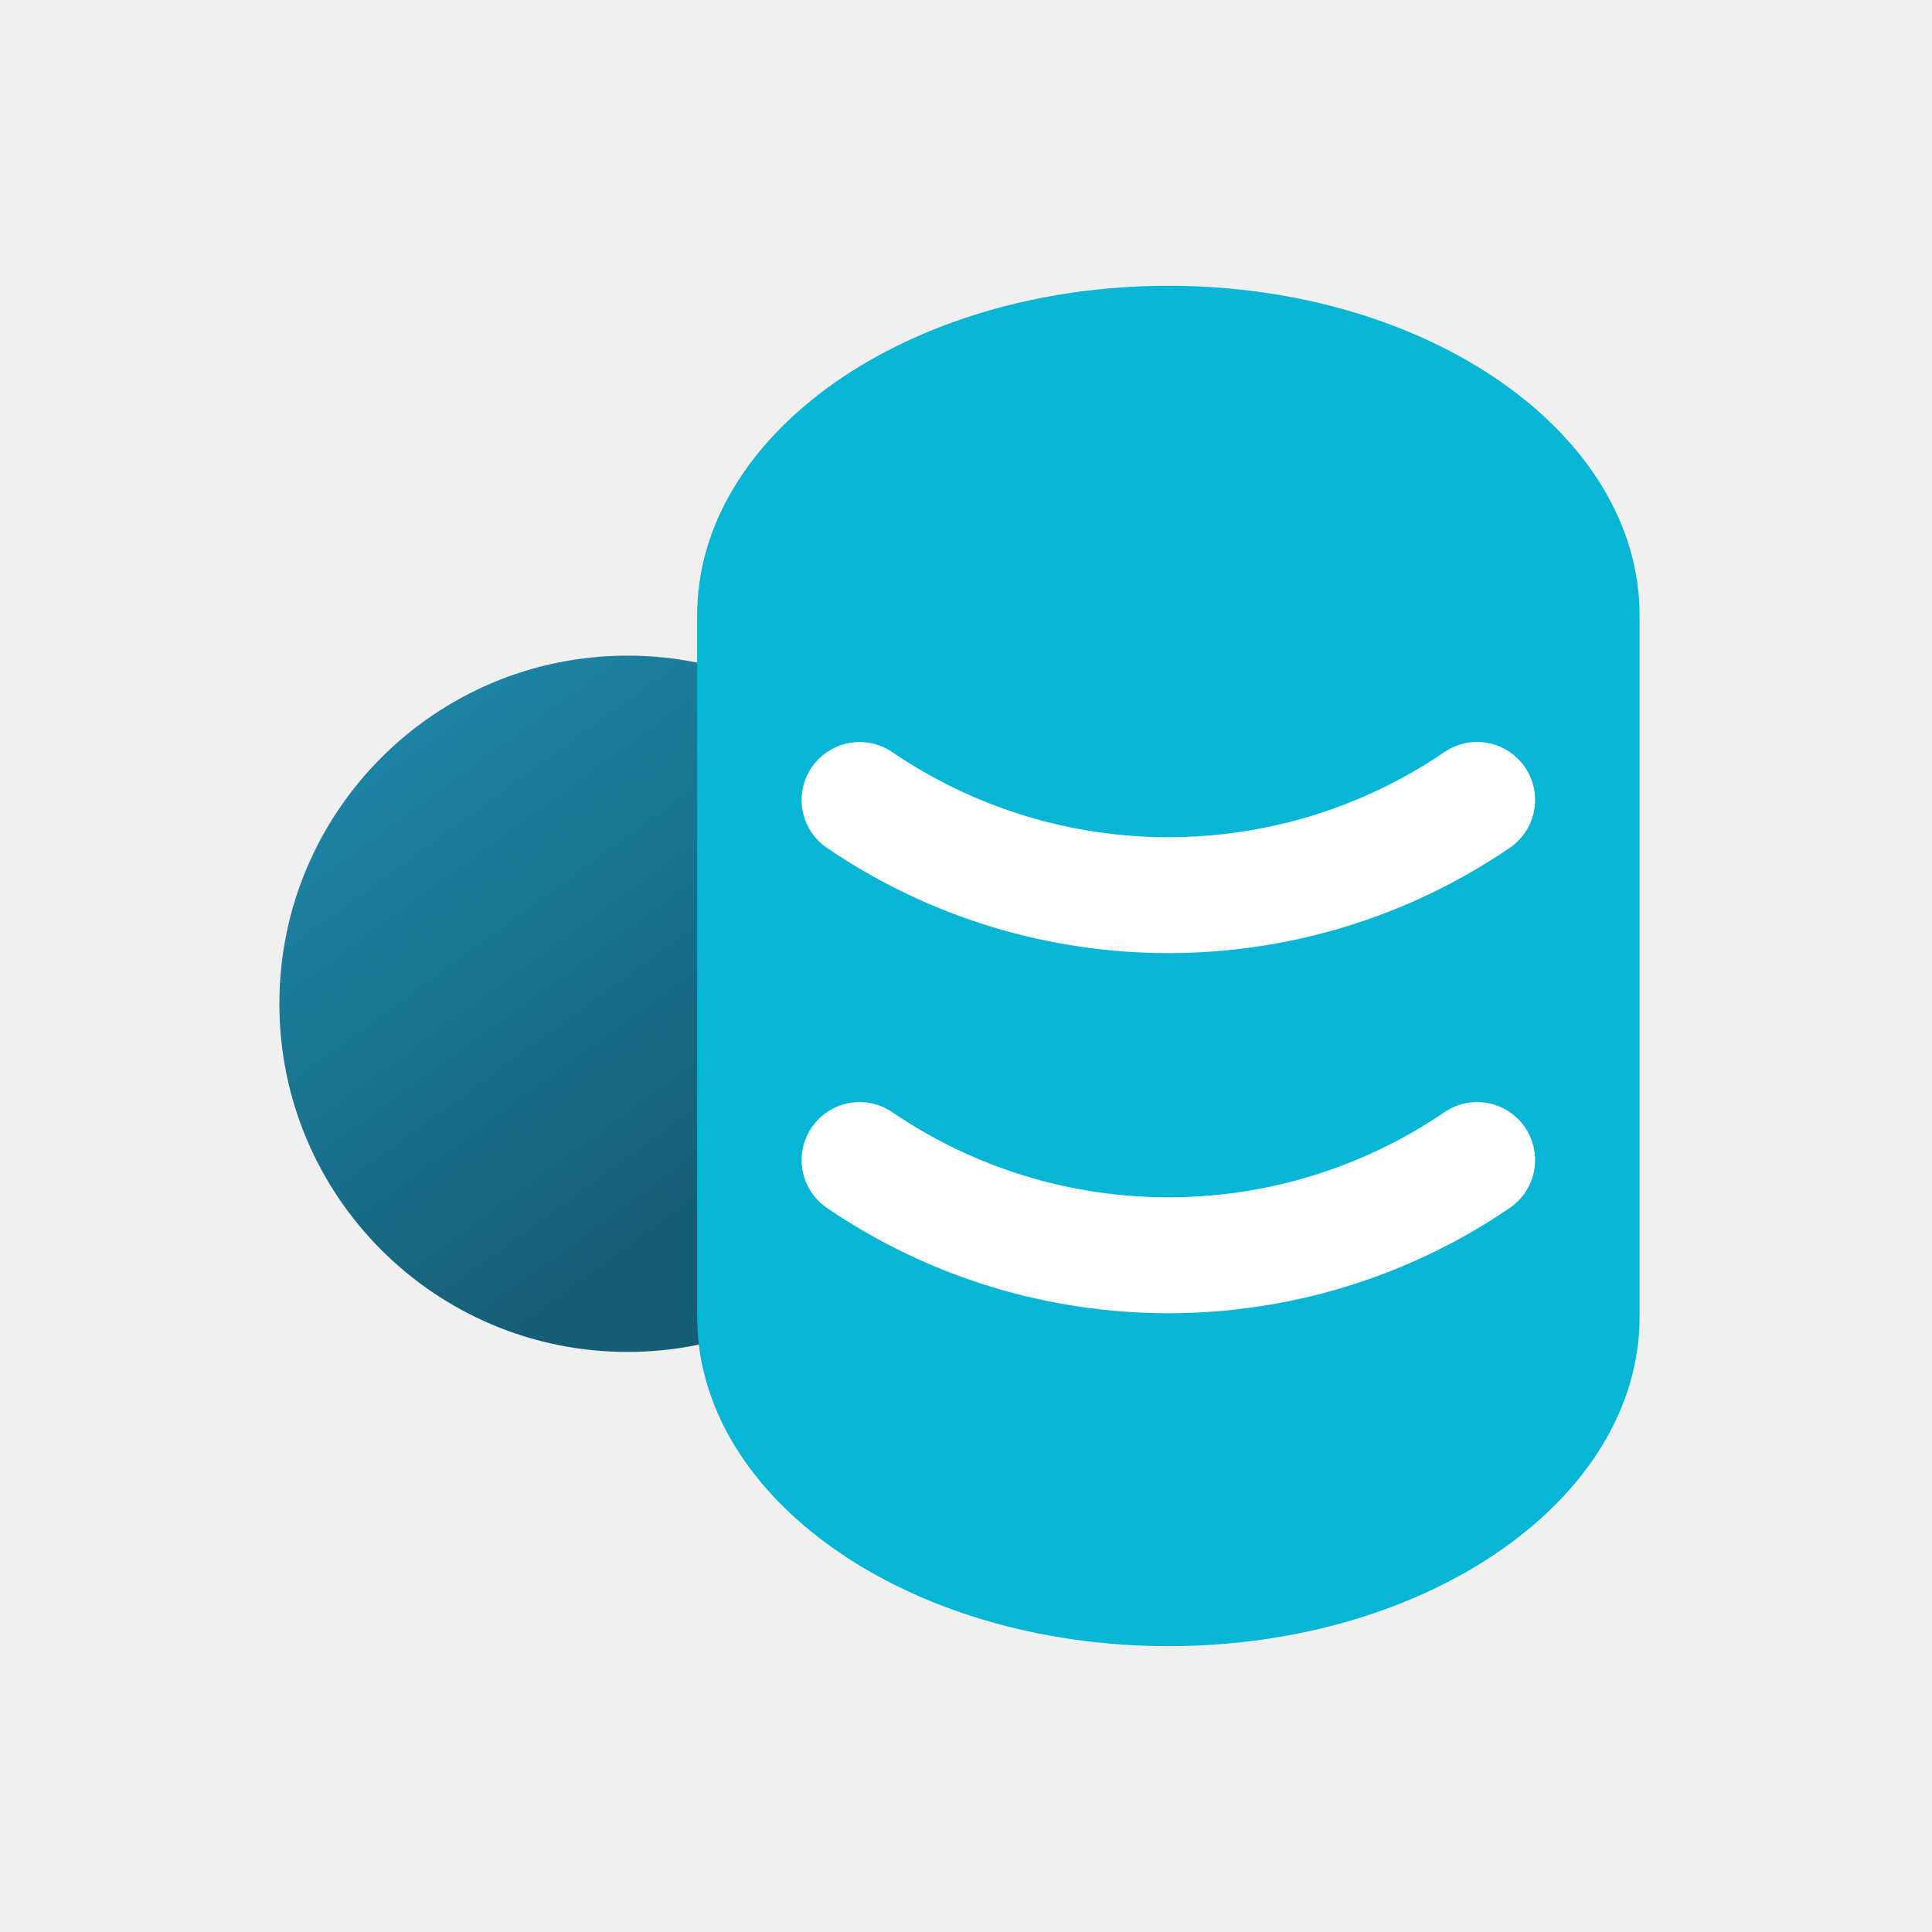
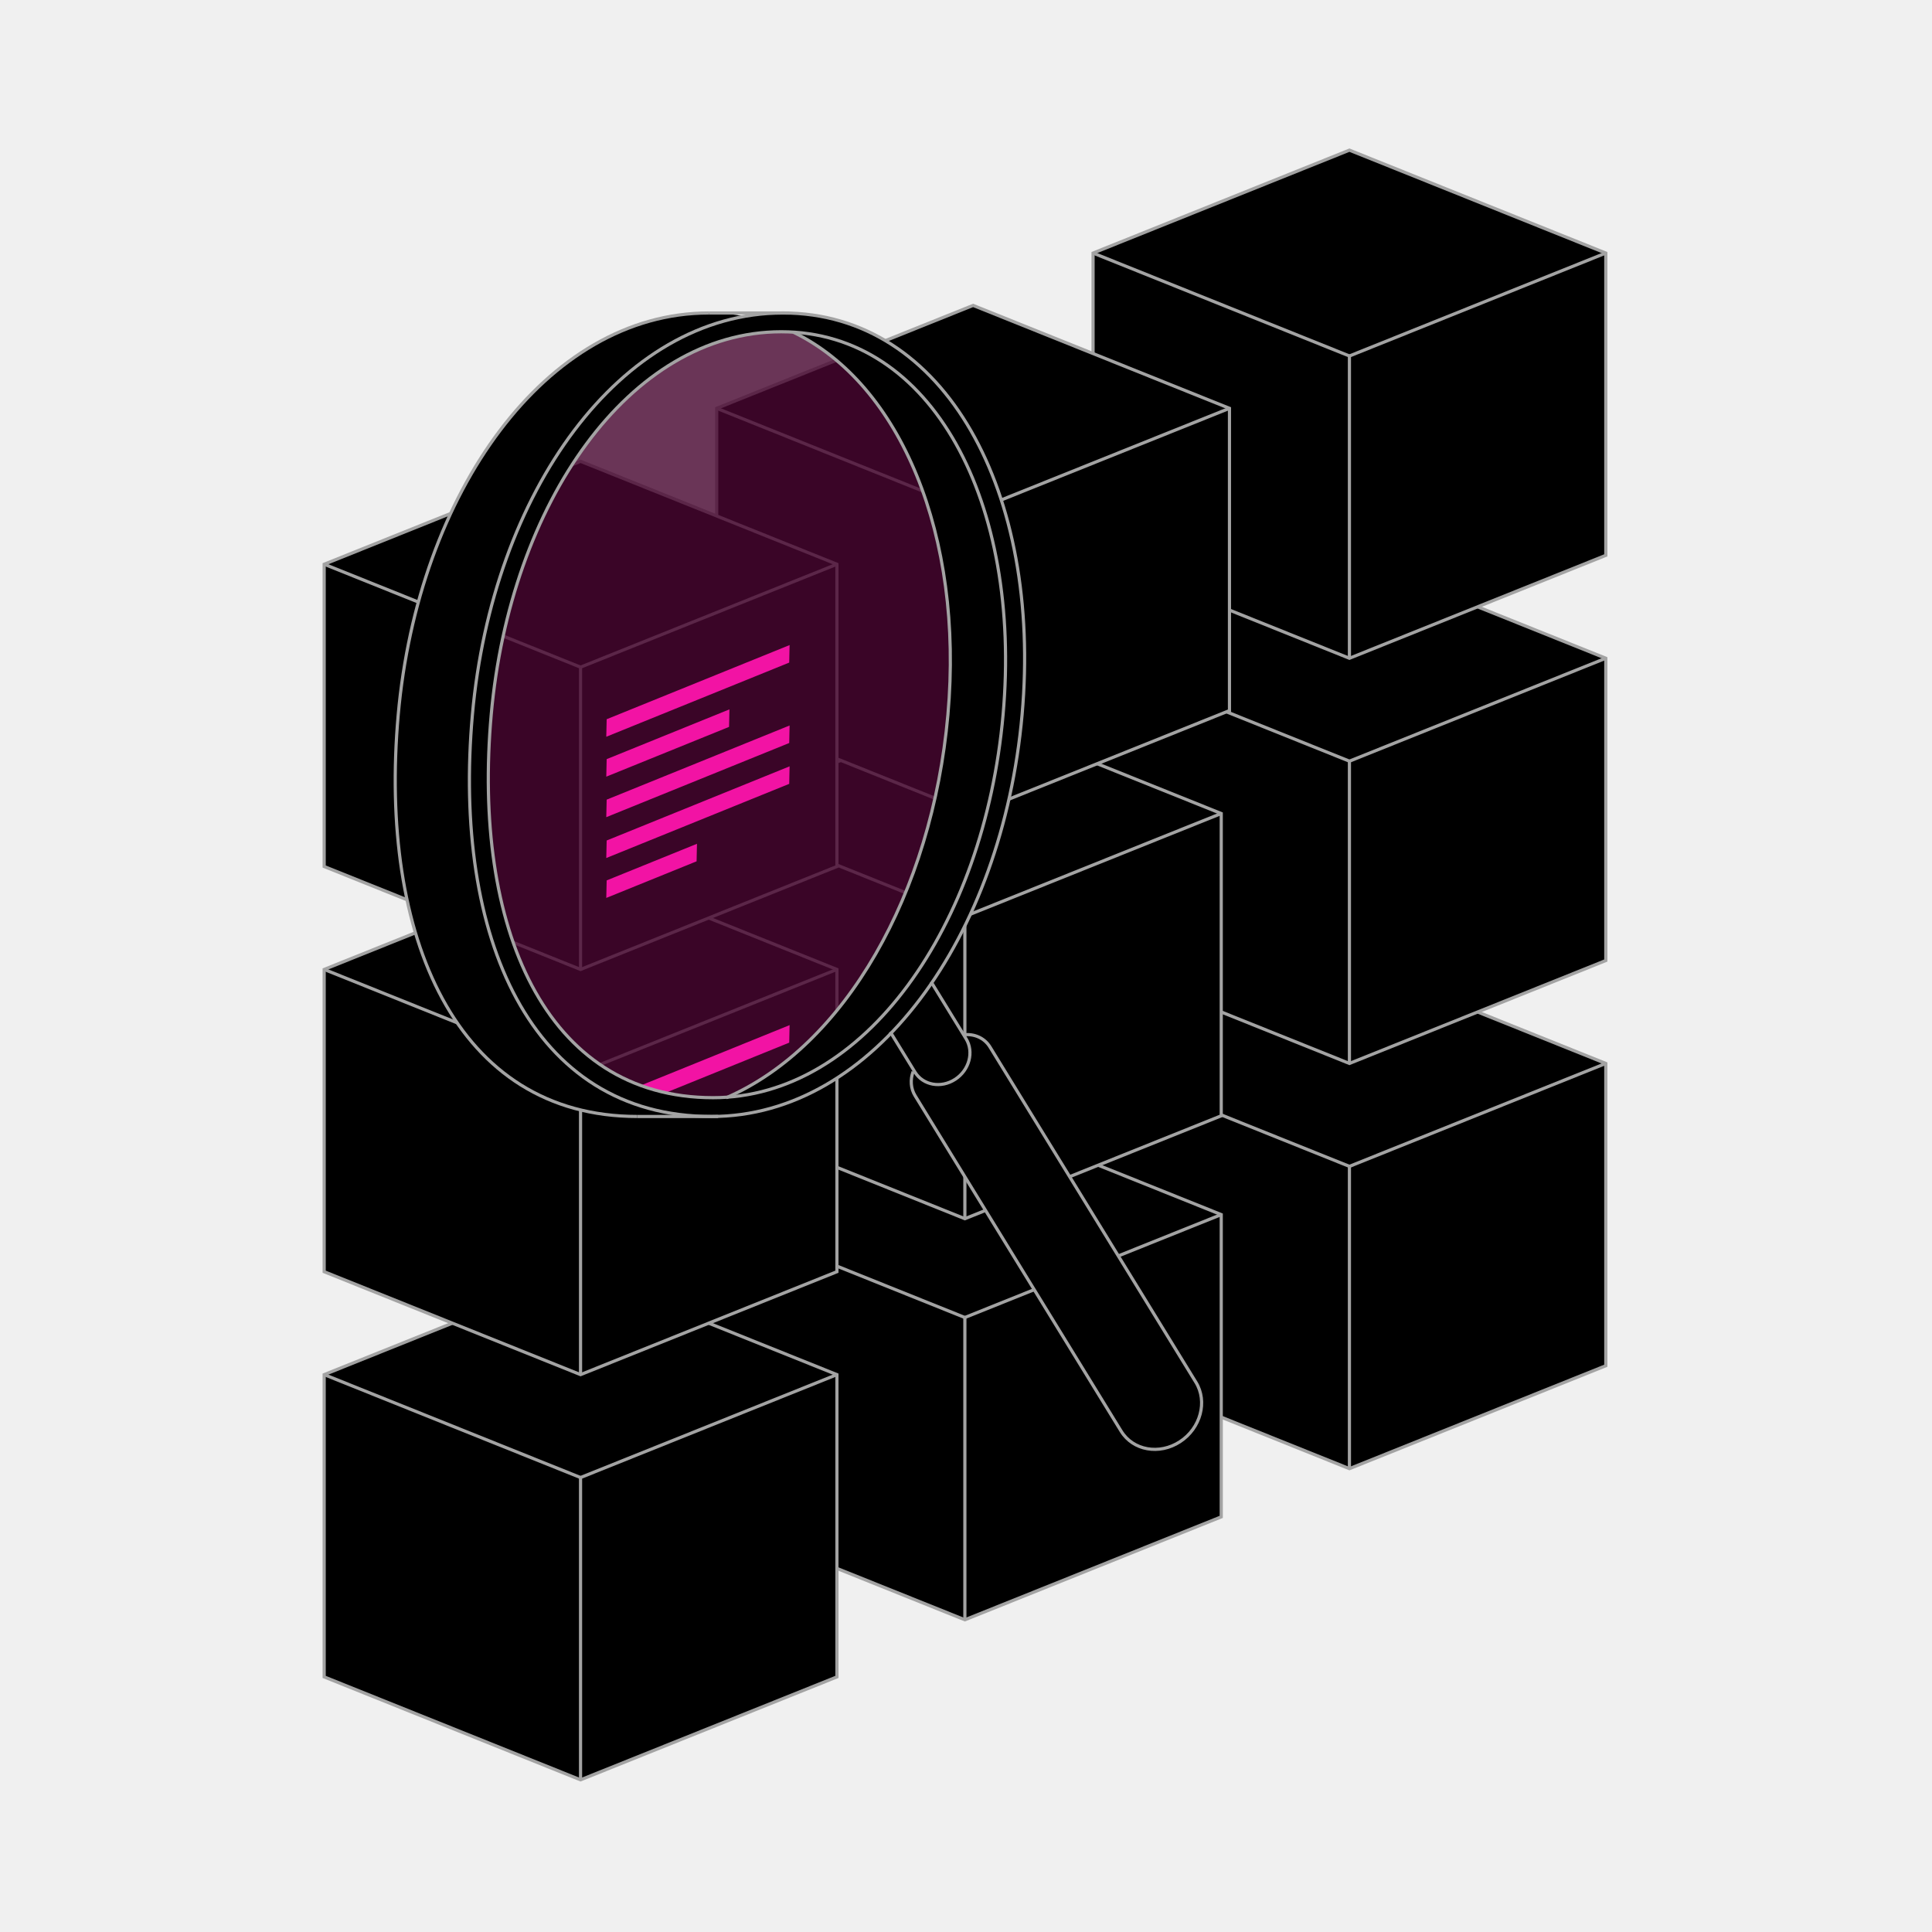
- <svg xmlns="http://www.w3.org/2000/svg" width="25" height="25" viewBox="0 0 25 25" fill="none">
-   <circle cx="8.12" cy="12.989" r="4.505" fill="url(#paint0_linear_1095_479)" />
-   <path fill-rule="evenodd" clip-rule="evenodd" d="M21.216 7.972C21.216 7.969 21.216 7.966 21.216 7.963C21.216 5.608 18.486 3.698 15.119 3.698C11.751 3.698 9.021 5.608 9.021 7.963C9.021 7.963 9.021 7.964 9.021 7.964H9.021V17.037C9.021 17.037 9.021 17.037 9.021 17.038C9.021 19.392 11.751 21.301 15.119 21.301C18.486 21.301 21.216 19.392 21.216 17.038C21.216 17.037 21.216 17.037 21.216 17.037V7.972Z" fill="#06B6D4" />
-   <path d="M11.123 10.352V10.352C13.534 11.994 16.704 11.994 19.114 10.351V10.351" stroke="white" stroke-width="1.5" stroke-linecap="round" stroke-linejoin="round" />
-   <path d="M11.123 15.011V15.011C13.534 16.654 16.704 16.654 19.114 15.011V15.011" stroke="white" stroke-width="1.5" stroke-linecap="round" stroke-linejoin="round" />
+ <svg xmlns="http://www.w3.org/2000/svg" width="510" height="510" viewBox="0 0 510 510" fill="none">
+   <path d="M423.472 360.235L356.633 387.064V308.174L423.472 281.345V360.235Z" fill="black" stroke="#A3A3A3" stroke-width="0.838" />
+   <path d="M422.767 280.725L356.214 307.438L289.662 280.725L356.214 254.011L422.767 280.725Z" fill="black" stroke="#A3A3A3" stroke-width="0.838" />
+   <path d="M355.795 308.173V386.238L289.585 281.597L355.795 308.173Z" fill="black" stroke="#A3A3A3" stroke-width="0.838" />
+   <path d="M355.166 386.812L288.957 360.235V282.171L355.166 386.812Z" fill="black" stroke="#A3A3A3" stroke-width="0.838" />
+   <path d="M423.891 280.725V360.52L356.214 387.685L288.538 360.52V280.725L356.214 253.56L423.891 280.725Z" fill="black" stroke="#A3A3A3" stroke-width="0.838" stroke-miterlimit="10" />
+   <path d="M423.891 280.726L356.214 307.891" stroke="#A3A3A3" stroke-width="0.838" stroke-miterlimit="10" />
+   <path d="M356.214 387.685V307.891" stroke="#A3A3A3" stroke-width="0.838" stroke-miterlimit="10" />
+   <path d="M356.214 307.891L288.538 280.726" stroke="#A3A3A3" stroke-width="0.838" stroke-miterlimit="10" />
+   <path d="M423.472 253.272L356.633 280.101V201.211L423.472 174.382V253.272Z" fill="black" stroke="#A3A3A3" stroke-width="0.838" />
+   <path d="M422.767 173.762L356.214 200.475L289.662 173.762L356.214 147.048L422.767 173.762Z" fill="black" stroke="#A3A3A3" stroke-width="0.838" />
+   <path d="M355.795 201.21V279.275L289.585 174.634L355.795 201.21Z" fill="black" stroke="#A3A3A3" stroke-width="0.838" />
+   <path d="M355.166 279.849L288.957 253.272V175.208L355.166 279.849Z" fill="black" stroke="#A3A3A3" stroke-width="0.838" />
+   <path d="M423.891 173.762V253.557L356.214 280.722L288.538 253.557V173.762L356.214 146.597L423.891 173.762Z" fill="black" stroke="#A3A3A3" stroke-width="0.838" stroke-miterlimit="10" />
+   <path d="M423.891 173.762L356.214 200.928" stroke="#A3A3A3" stroke-width="0.838" stroke-miterlimit="10" />
+   <path d="M356.214 280.722V200.928" stroke="#A3A3A3" stroke-width="0.838" stroke-miterlimit="10" />
+   <path d="M356.214 200.928L288.538 173.762" stroke="#A3A3A3" stroke-width="0.838" stroke-miterlimit="10" />
+   <path d="M423.472 146.314L356.633 173.143V94.252L423.472 67.423V146.314Z" fill="black" stroke="#A3A3A3" stroke-width="0.838" />
+   <path d="M422.767 66.804L356.214 93.517L289.662 66.804L356.214 40.09L422.767 66.804Z" fill="black" stroke="#A3A3A3" stroke-width="0.838" />
+   <path d="M355.795 94.252V172.317L289.585 67.675L355.795 94.252Z" fill="black" stroke="#A3A3A3" stroke-width="0.838" />
+   <path d="M355.166 172.891L288.957 146.314V68.25L355.166 172.891Z" fill="black" stroke="#A3A3A3" stroke-width="0.838" />
+   <path d="M423.891 66.804V146.599L356.214 173.764L288.538 146.599V66.804L356.214 39.639L423.891 66.804Z" fill="black" stroke="#A3A3A3" stroke-width="0.838" stroke-miterlimit="10" />
+   <path d="M423.891 66.804L356.214 93.969" stroke="#A3A3A3" stroke-width="0.838" stroke-miterlimit="10" />
+   <path d="M356.214 173.764V93.969" stroke="#A3A3A3" stroke-width="0.838" stroke-miterlimit="10" />
+   <path d="M356.214 93.969L288.538 66.804" stroke="#A3A3A3" stroke-width="0.838" stroke-miterlimit="10" />
+   <path d="M321.958 400.132L255.119 426.961V348.07L321.958 321.241V400.132Z" fill="black" stroke="#A3A3A3" stroke-width="0.838" />
+   <path d="M321.252 320.622L254.7 347.335L188.148 320.622L254.7 293.908L321.252 320.622Z" fill="black" stroke="#A3A3A3" stroke-width="0.838" />
+   <path d="M254.281 348.069V426.135L188.071 321.493L254.281 348.069Z" fill="black" stroke="#A3A3A3" stroke-width="0.838" />
+   <path d="M253.652 426.709L187.443 400.132V322.067L253.652 426.709Z" fill="black" stroke="#A3A3A3" stroke-width="0.838" />
+   <path d="M322.377 320.622V400.417L254.7 427.582L187.024 400.417V320.622L254.7 293.457L322.377 320.622Z" fill="black" stroke="#A3A3A3" stroke-width="0.838" stroke-miterlimit="10" />
+   <path d="M322.377 320.622L254.7 347.787" stroke="#A3A3A3" stroke-width="0.838" stroke-miterlimit="10" />
+   <path d="M254.7 427.583V347.788" stroke="#A3A3A3" stroke-width="0.838" stroke-miterlimit="10" />
+   <path d="M254.7 347.787L187.024 320.622" stroke="#A3A3A3" stroke-width="0.838" stroke-miterlimit="10" />
+   <path d="M321.958 294.259L255.119 321.088V242.198L321.958 215.368V294.259Z" fill="black" stroke="#A3A3A3" stroke-width="0.838" />
+   <path d="M321.252 214.749L254.7 241.462L188.148 214.749L254.7 188.035L321.252 214.749Z" fill="black" stroke="#A3A3A3" stroke-width="0.838" />
+   <path d="M254.281 242.197V320.262L188.071 215.62L254.281 242.197Z" fill="black" stroke="#A3A3A3" stroke-width="0.838" />
+   <path d="M253.652 320.836L187.443 294.259V216.195L253.652 320.836Z" fill="black" stroke="#A3A3A3" stroke-width="0.838" />
+   <path d="M322.377 214.749V294.544L254.7 321.709L187.024 294.544V214.749L254.7 187.584L322.377 214.749Z" fill="black" stroke="#A3A3A3" stroke-width="0.838" stroke-miterlimit="10" />
+   <path d="M322.377 214.749L254.7 241.914" stroke="#A3A3A3" stroke-width="0.838" stroke-miterlimit="10" />
+   <path d="M254.7 321.709V241.914" stroke="#A3A3A3" stroke-width="0.838" stroke-miterlimit="10" />
+   <path d="M254.7 241.914L187.024 214.749" stroke="#A3A3A3" stroke-width="0.838" stroke-miterlimit="10" />
+   <path d="M324.131 187.298L257.292 214.127V135.236L324.131 108.407V187.298Z" fill="black" stroke="#A3A3A3" stroke-width="0.838" />
+   <path d="M323.425 107.788L256.873 134.501L190.321 107.788L256.873 81.074L323.425 107.788Z" fill="black" stroke="#A3A3A3" stroke-width="0.838" />
+   <path d="M256.454 135.235V213.301L190.244 108.659L256.454 135.235Z" fill="black" stroke="#A3A3A3" stroke-width="0.838" />
+   <path d="M255.825 213.875L189.616 187.298V109.233L255.825 213.875Z" fill="black" stroke="#A3A3A3" stroke-width="0.838" />
+   <path d="M324.55 107.788V187.582L256.873 214.747L189.197 187.582V107.788L256.873 80.623L324.55 107.788Z" fill="black" stroke="#A3A3A3" stroke-width="0.838" stroke-miterlimit="10" />
+   <path d="M324.55 107.788L256.873 134.953" stroke="#A3A3A3" stroke-width="0.838" stroke-miterlimit="10" />
+   <path d="M256.873 214.748V134.953" stroke="#A3A3A3" stroke-width="0.838" stroke-miterlimit="10" />
+   <path d="M256.873 134.953L189.197 107.788" stroke="#A3A3A3" stroke-width="0.838" stroke-miterlimit="10" />
+   <path d="M220.507 442.377L153.668 469.206V390.315L220.507 363.486V442.377Z" fill="black" stroke="#A3A3A3" stroke-width="0.838" />
+   <path d="M219.802 362.867L153.25 389.58L86.698 362.867L153.25 336.153L219.802 362.867Z" fill="black" stroke="#A3A3A3" stroke-width="0.838" />
+   <path d="M152.831 390.314V468.38L86.621 363.738L152.831 390.314Z" fill="black" stroke="#A3A3A3" stroke-width="0.838" />
+   <path d="M152.202 468.954L85.993 442.377V364.312L152.202 468.954Z" fill="black" stroke="#A3A3A3" stroke-width="0.838" />
+   <path d="M220.927 362.867V442.661L153.25 469.827L85.574 442.661V362.867L153.25 335.702L220.927 362.867Z" fill="black" stroke="#A3A3A3" stroke-width="0.838" stroke-miterlimit="10" />
+   <path d="M220.926 362.867L153.25 390.032" stroke="#A3A3A3" stroke-width="0.838" stroke-miterlimit="10" />
+   <path d="M153.25 469.827V390.032" stroke="#A3A3A3" stroke-width="0.838" stroke-miterlimit="10" />
+   <path d="M153.25 390.032L85.574 362.867" stroke="#A3A3A3" stroke-width="0.838" stroke-miterlimit="10" />
+   <path d="M220.508 335.415L153.669 362.244V283.354L220.508 256.525V335.415Z" fill="black" stroke="#A3A3A3" stroke-width="0.838" />
+   <path d="M219.802 255.906L153.25 282.618L86.698 255.906L153.25 229.192L219.802 255.906Z" fill="black" stroke="#A3A3A3" stroke-width="0.838" />
+   <path d="M152.831 283.353V361.418L86.621 256.777L152.831 283.353Z" fill="black" stroke="#A3A3A3" stroke-width="0.838" />
+   <path d="M152.202 361.992L85.993 335.415V257.351L152.202 361.992Z" fill="black" stroke="#A3A3A3" stroke-width="0.838" />
+   <path d="M220.927 255.906V335.7L153.25 362.865L85.574 335.7V255.906L153.25 228.74L220.927 255.906Z" fill="black" stroke="#A3A3A3" stroke-width="0.838" stroke-miterlimit="10" />
+   <path d="M220.927 255.906L153.25 283.071" stroke="#A3A3A3" stroke-width="0.838" stroke-miterlimit="10" />
+   <path d="M153.25 362.865V283.071" stroke="#A3A3A3" stroke-width="0.838" stroke-miterlimit="10" />
+   <path d="M153.25 283.071L85.574 255.906" stroke="#A3A3A3" stroke-width="0.838" stroke-miterlimit="10" />
+   <path d="M220.508 228.456L153.669 255.285V176.394L220.508 149.565V228.456Z" fill="black" stroke="#A3A3A3" stroke-width="0.838" />
+   <path d="M219.802 148.946L153.25 175.659L86.698 148.946L153.25 122.232L219.802 148.946Z" fill="black" stroke="#A3A3A3" stroke-width="0.838" />
+   <path d="M152.831 176.393V254.458L86.621 149.817L152.831 176.393Z" fill="black" stroke="#A3A3A3" stroke-width="0.838" />
+   <path d="M152.202 255.033L85.993 228.456V150.391L152.202 255.033Z" fill="black" stroke="#A3A3A3" stroke-width="0.838" />
+   <path d="M220.927 148.946V228.74L153.25 255.905L85.574 228.74V148.946L153.25 121.781L220.927 148.946Z" fill="black" stroke="#A3A3A3" stroke-width="0.838" stroke-miterlimit="10" />
+   <path d="M220.927 148.946L153.25 176.111" stroke="#A3A3A3" stroke-width="0.838" stroke-miterlimit="10" />
+   <path d="M153.25 255.906V176.111" stroke="#A3A3A3" stroke-width="0.838" stroke-miterlimit="10" />
+   <path d="M153.25 176.111L85.574 148.946" stroke="#A3A3A3" stroke-width="0.838" stroke-miterlimit="10" />
+   <g style="mix-blend-mode:plus-lighter" opacity="0.8">
+     <ellipse cx="190.193" cy="188.694" rx="69.26" ry="106.046" transform="rotate(8.23956 190.193 188.694)" fill="#490631" />
+   </g>
+   <g clip-path="url(#clip0_5423_1241)">
+     <path d="M315.687 364.883L261.307 276.347C259.839 273.965 257.136 272.824 254.376 273.168L245.796 259.199L235.001 272.382L241.326 282.668L241.048 282.877C240.281 284.976 240.393 287.32 241.581 289.247L295.96 377.783C299.09 382.877 306.045 384.129 311.5 380.57C316.944 377.01 318.828 369.989 315.699 364.883H315.687Z" fill="black" />
+     <rect width="43.602" height="4.655" transform="matrix(0.955689 -0.387444 -0.0218247 0.993867 166.765 287.5)" fill="#F213A4" />
+     <path d="M206.796 82.618C203.403 82.618 200.067 82.949 196.795 83.526C193.701 82.949 190.522 82.618 187.241 82.618C144.356 82.618 110.562 130.096 105.356 188.67C100.149 247.244 120.629 294.722 168.387 294.722C171.57 294.722 174.693 294.427 177.773 293.924C181.021 294.439 184.401 294.722 187.954 294.722C230.765 294.722 264.632 247.244 269.839 188.67C275.046 130.096 248.225 82.618 206.796 82.618ZM192.082 289.64C190.853 289.726 189.603 289.775 188.357 289.775C143.88 289.775 124.907 244.507 129.869 188.682C134.832 132.857 166.394 87.577 206.33 87.577C207.391 87.577 208.435 87.626 209.479 87.687C237.822 101.386 254.472 141.413 250.272 188.67C246.071 235.927 223.233 275.917 192.082 289.64Z" fill="black" />
+     <path d="M254.376 273.168C257.124 272.824 259.839 273.965 261.307 276.347L315.687 364.883C318.816 369.977 316.944 377.01 311.488 380.57C306.045 384.129 299.077 382.889 295.948 377.783L241.569 289.247C240.381 287.32 240.267 284.988 241.036 282.877" stroke="#A3A3A3" stroke-width="0.838" stroke-miterlimit="10" />
+     <path d="M245.796 259.199L255.013 274.199C257.149 277.685 255.87 282.484 252.145 284.914C248.421 287.345 243.666 286.498 241.53 283.012L235.001 272.382" stroke="#A3A3A3" stroke-width="0.838" stroke-miterlimit="10" />
+     <path d="M269.805 188.67C264.598 247.244 230.693 294.722 187.826 294.722C140.006 294.722 119.495 247.244 124.701 188.67C129.908 130.096 163.752 82.618 206.68 82.618C249.608 82.618 275.012 130.096 269.805 188.67Z" stroke="#A3A3A3" stroke-width="0.838" stroke-miterlimit="10" />
+     <path d="M168.246 294.722C120.426 294.722 99.914 247.244 105.121 188.67C110.328 130.096 144.159 82.618 187.1 82.618" stroke="#A3A3A3" stroke-width="0.838" stroke-miterlimit="10" />
+     <path d="M209.381 87.675C237.761 101.386 254.426 141.413 250.225 188.67C246.024 235.927 223.028 276.163 191.713 289.775" stroke="#A3A3A3" stroke-width="0.838" stroke-miterlimit="10" />
+     <path d="M264.789 188.67C259.826 244.507 228.156 289.763 188.242 289.763C143.708 289.763 124.705 244.494 129.667 188.67C134.629 132.845 166.226 87.577 206.214 87.577C246.202 87.577 269.751 132.845 264.789 188.67Z" stroke="#A3A3A3" stroke-width="0.838" stroke-miterlimit="10" />
+     <path d="M168.246 294.722H189.58" stroke="#A3A3A3" stroke-width="0.838" stroke-miterlimit="10" />
+     <path d="M187.1 82.618H208.434" stroke="#A3A3A3" stroke-width="0.838" stroke-miterlimit="10" />
+     <path d="M183.882 227.367L160.043 237.032L160.145 232.404L183.983 222.74L183.882 227.367ZM208.333 206.919L160.043 226.496L160.145 221.869L208.435 202.292L208.333 206.919ZM208.334 196.137L160.042 215.715L160.144 211.088L208.435 191.511L208.334 196.137ZM192.454 191.882L160.043 205.021L160.145 200.394L192.556 187.254L192.454 191.882ZM208.333 174.907L160.043 194.485L160.145 189.858L208.435 170.281L208.333 174.907Z" fill="#F213A4" />
+   </g>
  <defs>
-     <linearGradient id="paint0_linear_1095_479" x1="8.12" y1="16.386" x2="-1.142" y2="3.676" gradientUnits="userSpaceOnUse">
-       <stop stop-color="#155E75" />
-       <stop offset="1" stop-color="#27B0DB" />
-     </linearGradient>
+     <clipPath id="clip0_5423_1241">
+       <rect width="229.503" height="302.392" fill="white" transform="matrix(1 0 -0.0885398 0.996073 113.984 82.0041)" />
+     </clipPath>
  </defs>
</svg>
